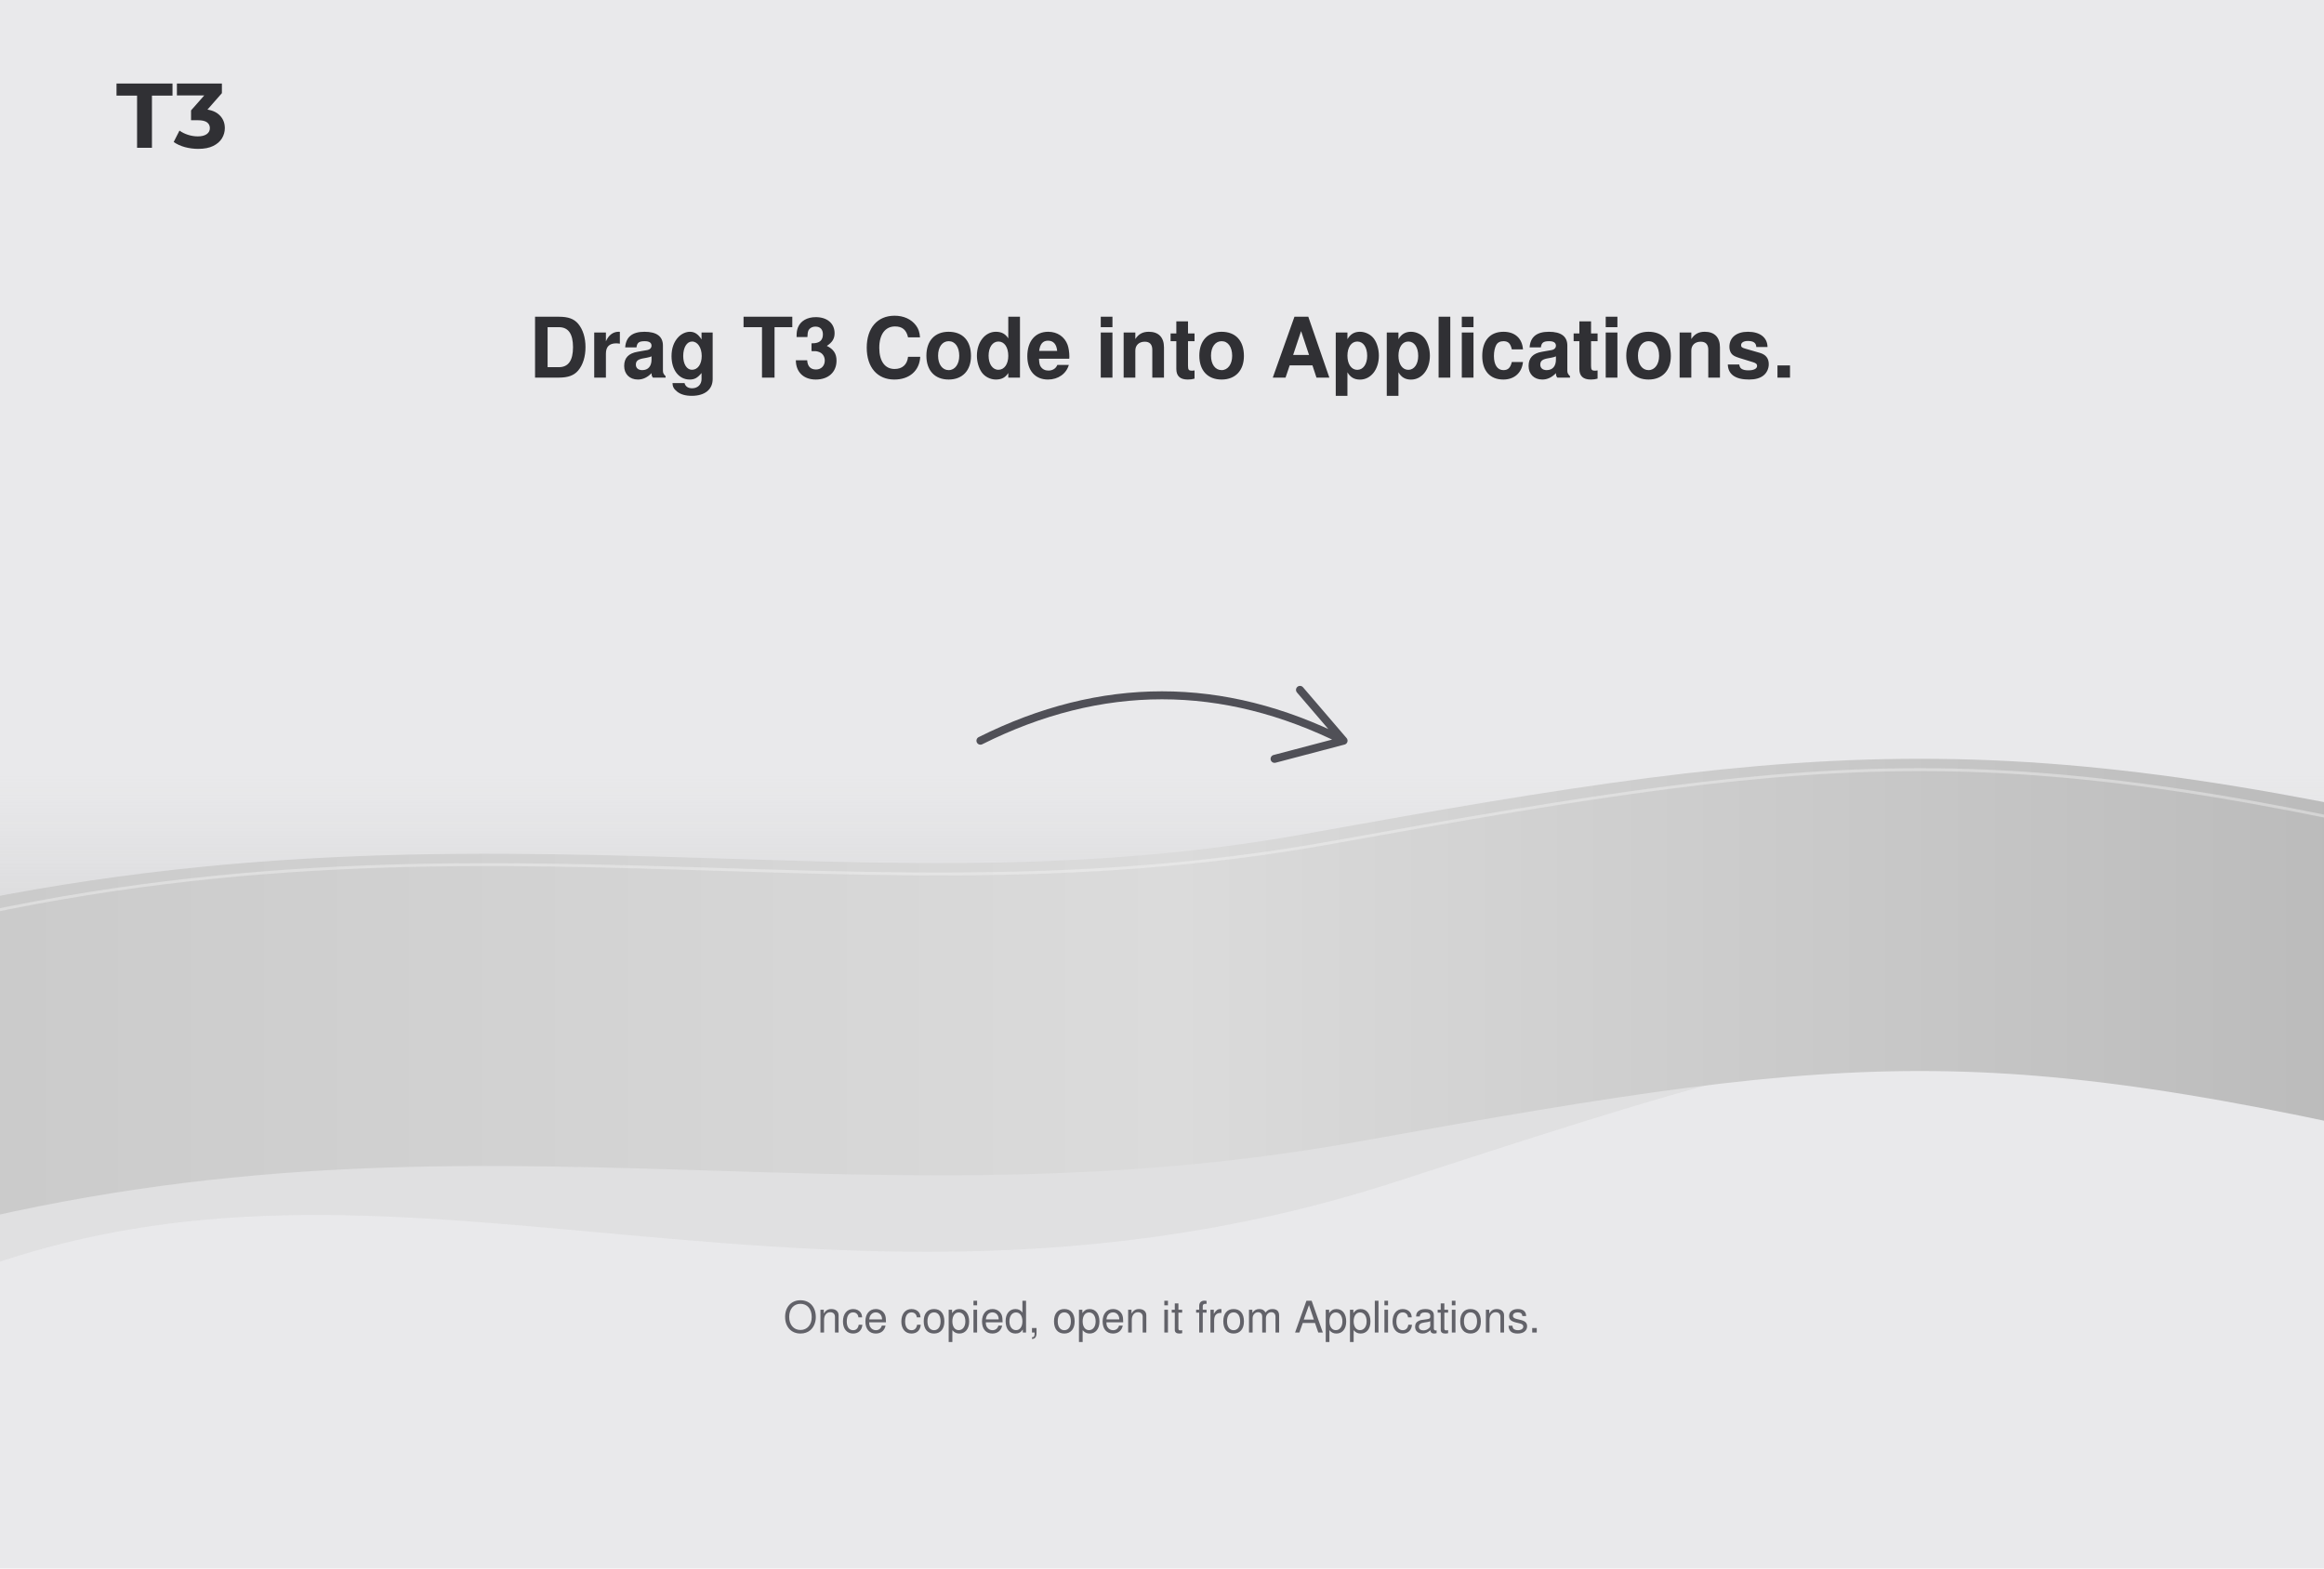
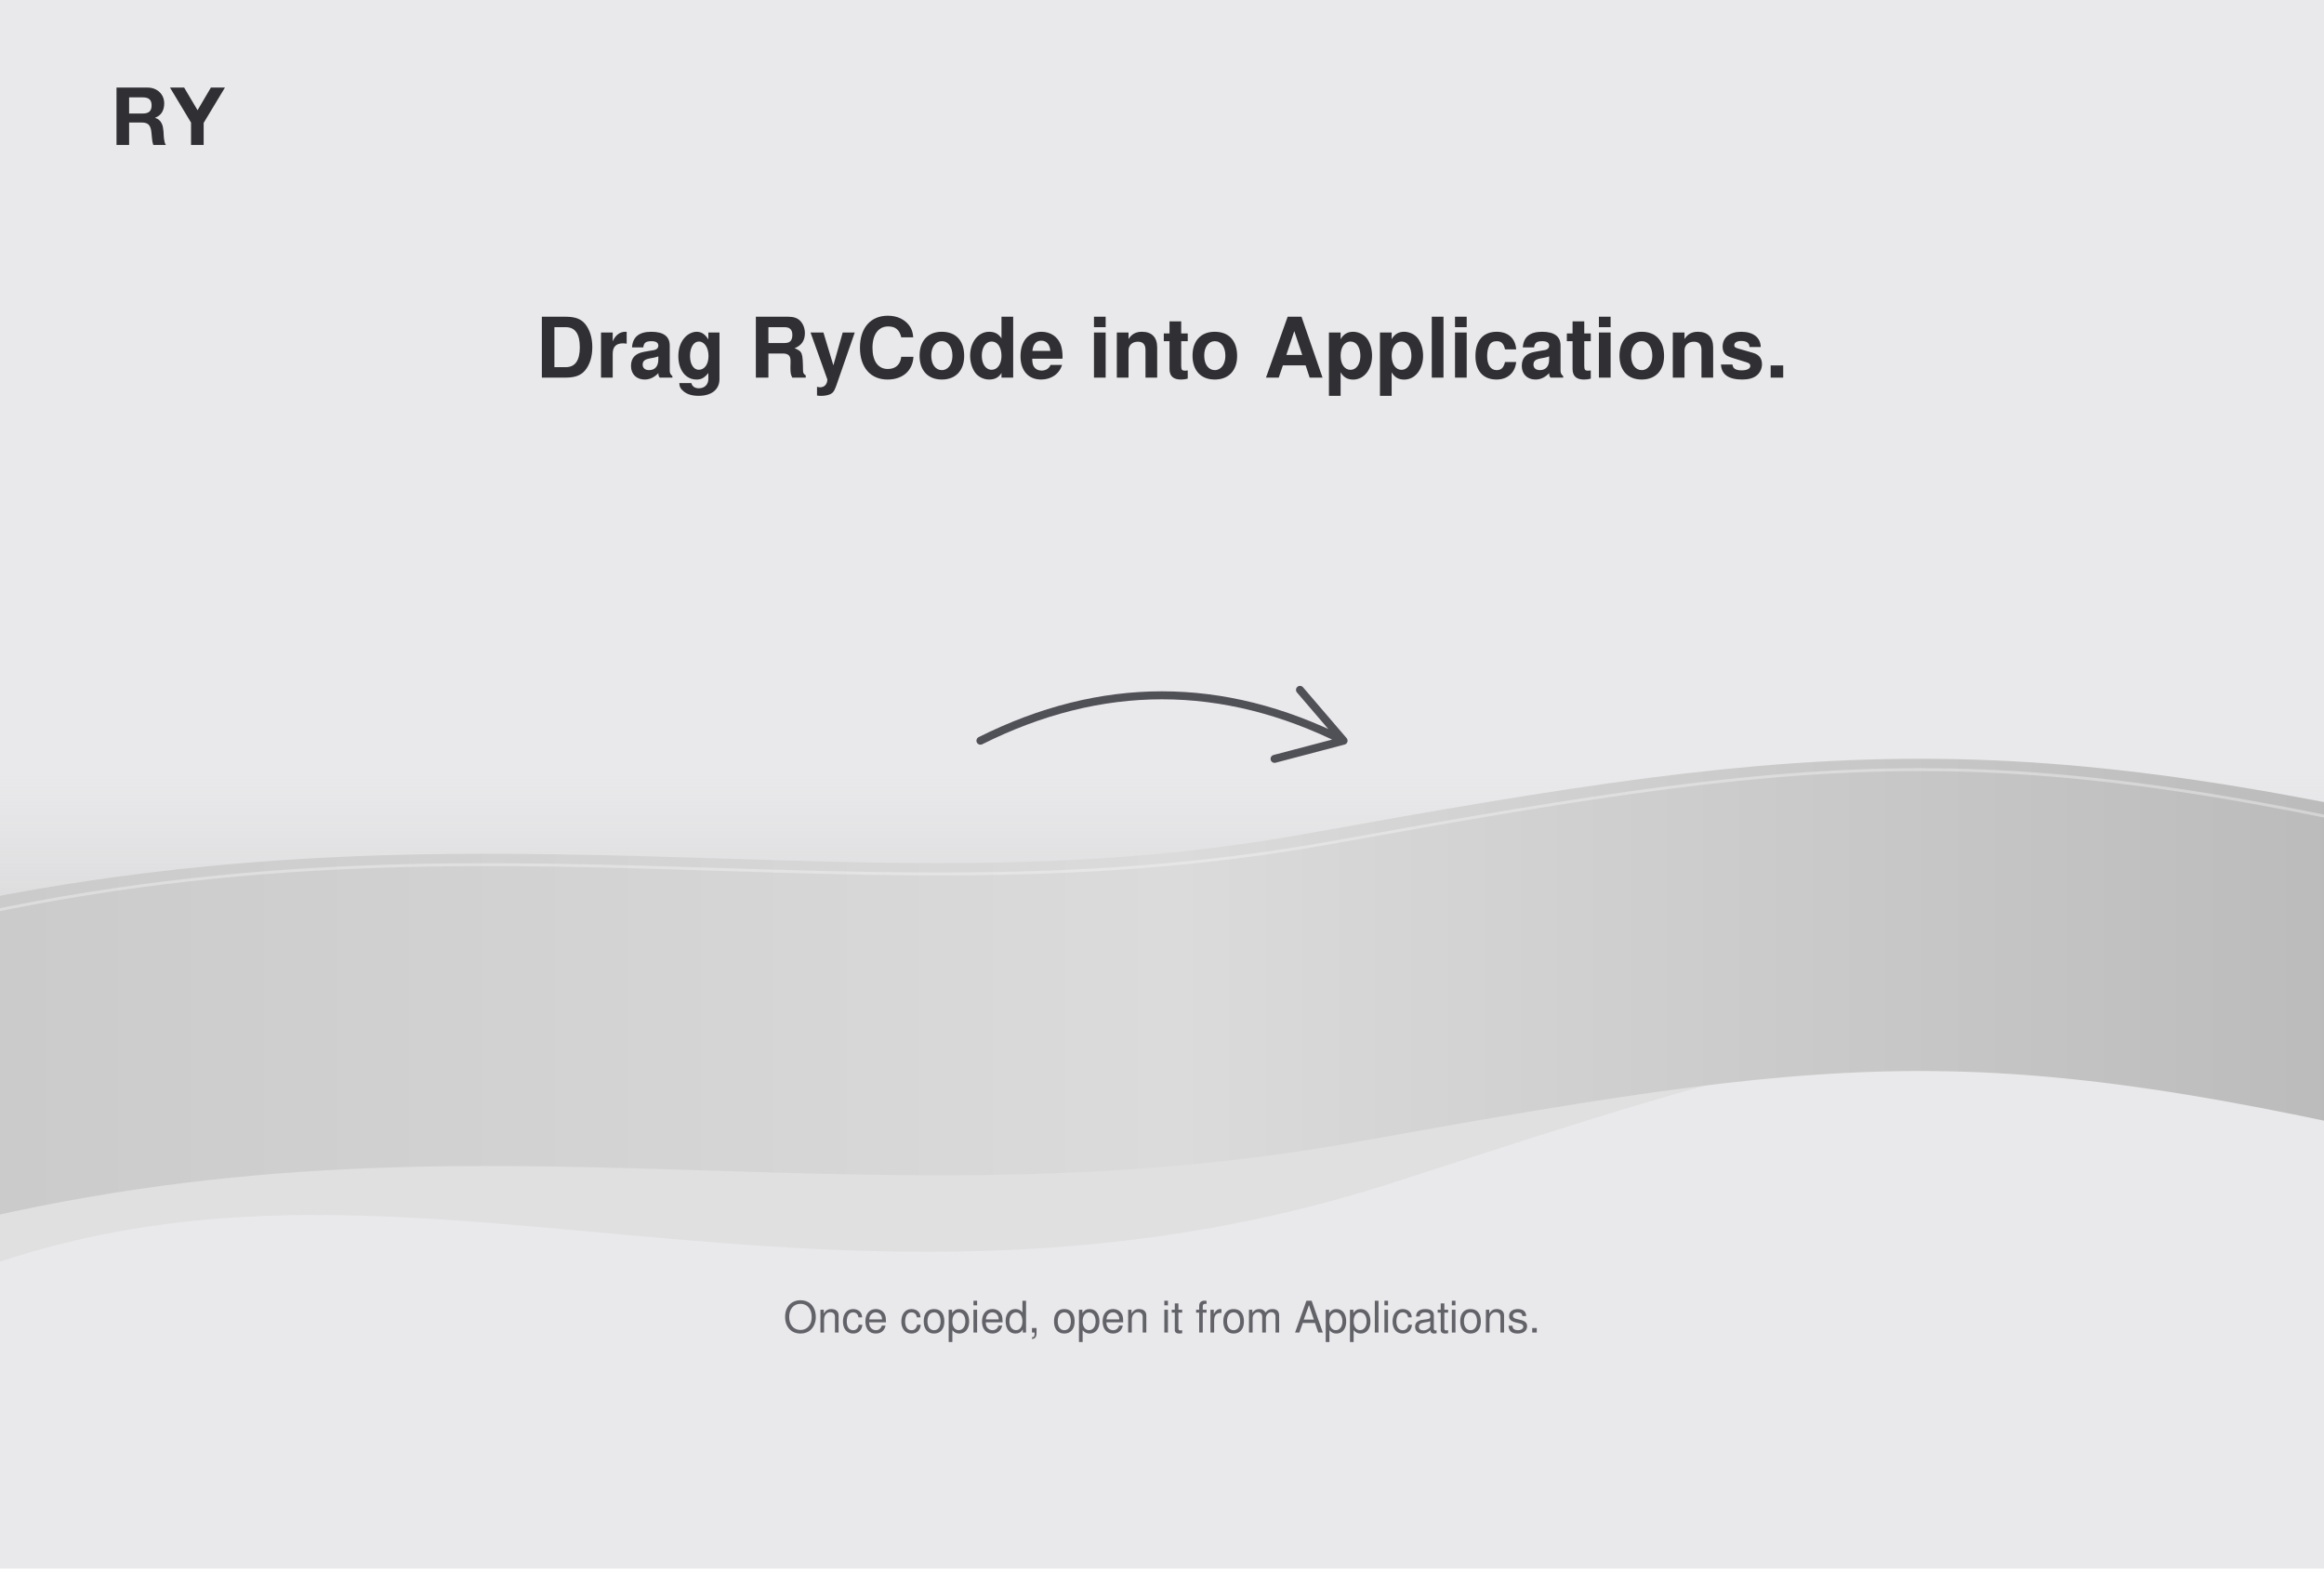
<svg xmlns="http://www.w3.org/2000/svg" width="1280" height="864" viewBox="0 0 640 432">
  <defs>
    <linearGradient id="veil" x1="0" y1="0" x2="0" y2="1">
      <stop stop-color="#B7B7B7" stop-opacity="0" />
      <stop offset=".55" stop-color="#A5A5A5" stop-opacity=".24" />
      <stop offset="1" stop-color="#D1D1D1" stop-opacity=".4" />
    </linearGradient>
    <linearGradient id="silk" x1="0" y1="0" x2="1" y2="0">
      <stop stop-color="#C8C8C8" />
      <stop offset=".5" stop-color="#DBDBDB" />
      <stop offset="1" stop-color="#B5B5B5" />
    </linearGradient>
  </defs>
  <rect width="640" height="432" fill="#E9E9EB" />
  <path d="M-60 293C95 220 214 304 362 256S559 191 707 257" stroke="url(#veil)" stroke-width="146" fill="none" opacity="1" stroke-linecap="round" stroke-linejoin="round" />
  <path d="M-60 306C113 252 223 298 367 272S553 242 707 280" stroke="url(#silk)" stroke-width="86" fill="none" opacity="1" stroke-linecap="round" stroke-linejoin="round" />
  <path d="M-60 266C113 212 223 258 367 232S553 202 707 240" stroke="#F5F5F5" stroke-width="0.8" fill="none" opacity="0.42" stroke-linecap="round" stroke-linejoin="round" />
  <svg x="32" y="23" width="30" height="18" viewBox="15.531 37 94.394 56.96" fill="#303034">
-     <path d="M33.451 93V47.56H15.531V37H64.331V47.56H46.411V93H33.451ZM86.725 93.96C82.832 93.96 78.965 93.453 75.125 92.44C71.285 91.373 68.032 89.88 65.365 87.96L70.405 78.04C72.539 79.587 75.019 80.813 77.845 81.72C80.672 82.627 83.525 83.08 86.405 83.08C89.659 83.08 92.219 82.44 94.085 81.16C95.952 79.88 96.885 78.12 96.885 75.88C96.885 73.747 96.059 72.067 94.405 70.84C92.752 69.613 90.085 69 86.405 69H80.485V60.44L96.085 42.76L97.525 47.4H68.165V37H107.365V45.4L91.845 63.08L85.285 59.32H89.045C95.925 59.32 101.125 60.867 104.645 63.96C108.165 67.053 109.925 71.027 109.925 75.88C109.925 79.027 109.099 81.987 107.445 84.76C105.792 87.48 103.259 89.693 99.845 91.4C96.432 93.107 92.059 93.96 86.725 93.96Z" />
+     <g transform="translate(-0.218,2.534) scale(0.98429)">
+       <path d="M27.16 61.58V47.29H39.39Q43.23 47.29 45.15 48.96Q47.07 50.63 47.07 54.33Q47.07 58.17 45.15 59.88Q43.23 61.58 39.39 61.58ZM16.00 38.61V89.39H27.16V69.55H38.33Q42.52 69.55 44.37 71.40Q46.22 73.24 46.79 77.23Q47.21 80.28 47.43 83.63Q47.64 86.97 48.57 89.39H59.73Q58.95 88.32 58.56 86.79Q58.17 85.26 57.99 83.56Q57.81 81.85 57.74 80.21Q57.67 78.58 57.60 77.37Q57.45 75.45 57.06 73.53Q56.67 71.61 55.82 70.01Q54.97 68.41 53.61 67.24Q52.26 66.06 50.20 65.49V65.35Q54.47 63.64 56.35 60.37Q58.24 57.10 58.24 52.62Q58.24 49.71 57.21 47.18Q56.17 44.66 54.22 42.74Q52.26 40.82 49.53 39.72Q46.79 38.61 43.37 38.61ZM81.99 69.62V89.39H93.16V69.90L112.00 38.61H99.56L87.75 58.67L75.88 38.61H63.36Z" />
+     </g>
  </svg>
-   <text x="320" y="104" fill="#303034" font-family="Helvetica" font-size="23" font-weight="700" text-anchor="middle">Drag T3 Code into Applications.</text>
+   <text x="320" y="104" fill="#303034" font-family="Helvetica" font-size="23" font-weight="700" text-anchor="middle">Drag RyCode into Applications.</text>
  <path d="M270 204Q320 179 370 204M358 190L370 204L351 209" stroke="#505057" stroke-width="2.2" fill="none" opacity="1" stroke-linecap="round" stroke-linejoin="round" />
  <text x="320" y="367" fill="#626269" font-family="Helvetica" font-size="12" font-weight="400" text-anchor="middle">Once copied, open it from Applications.</text>
</svg>
